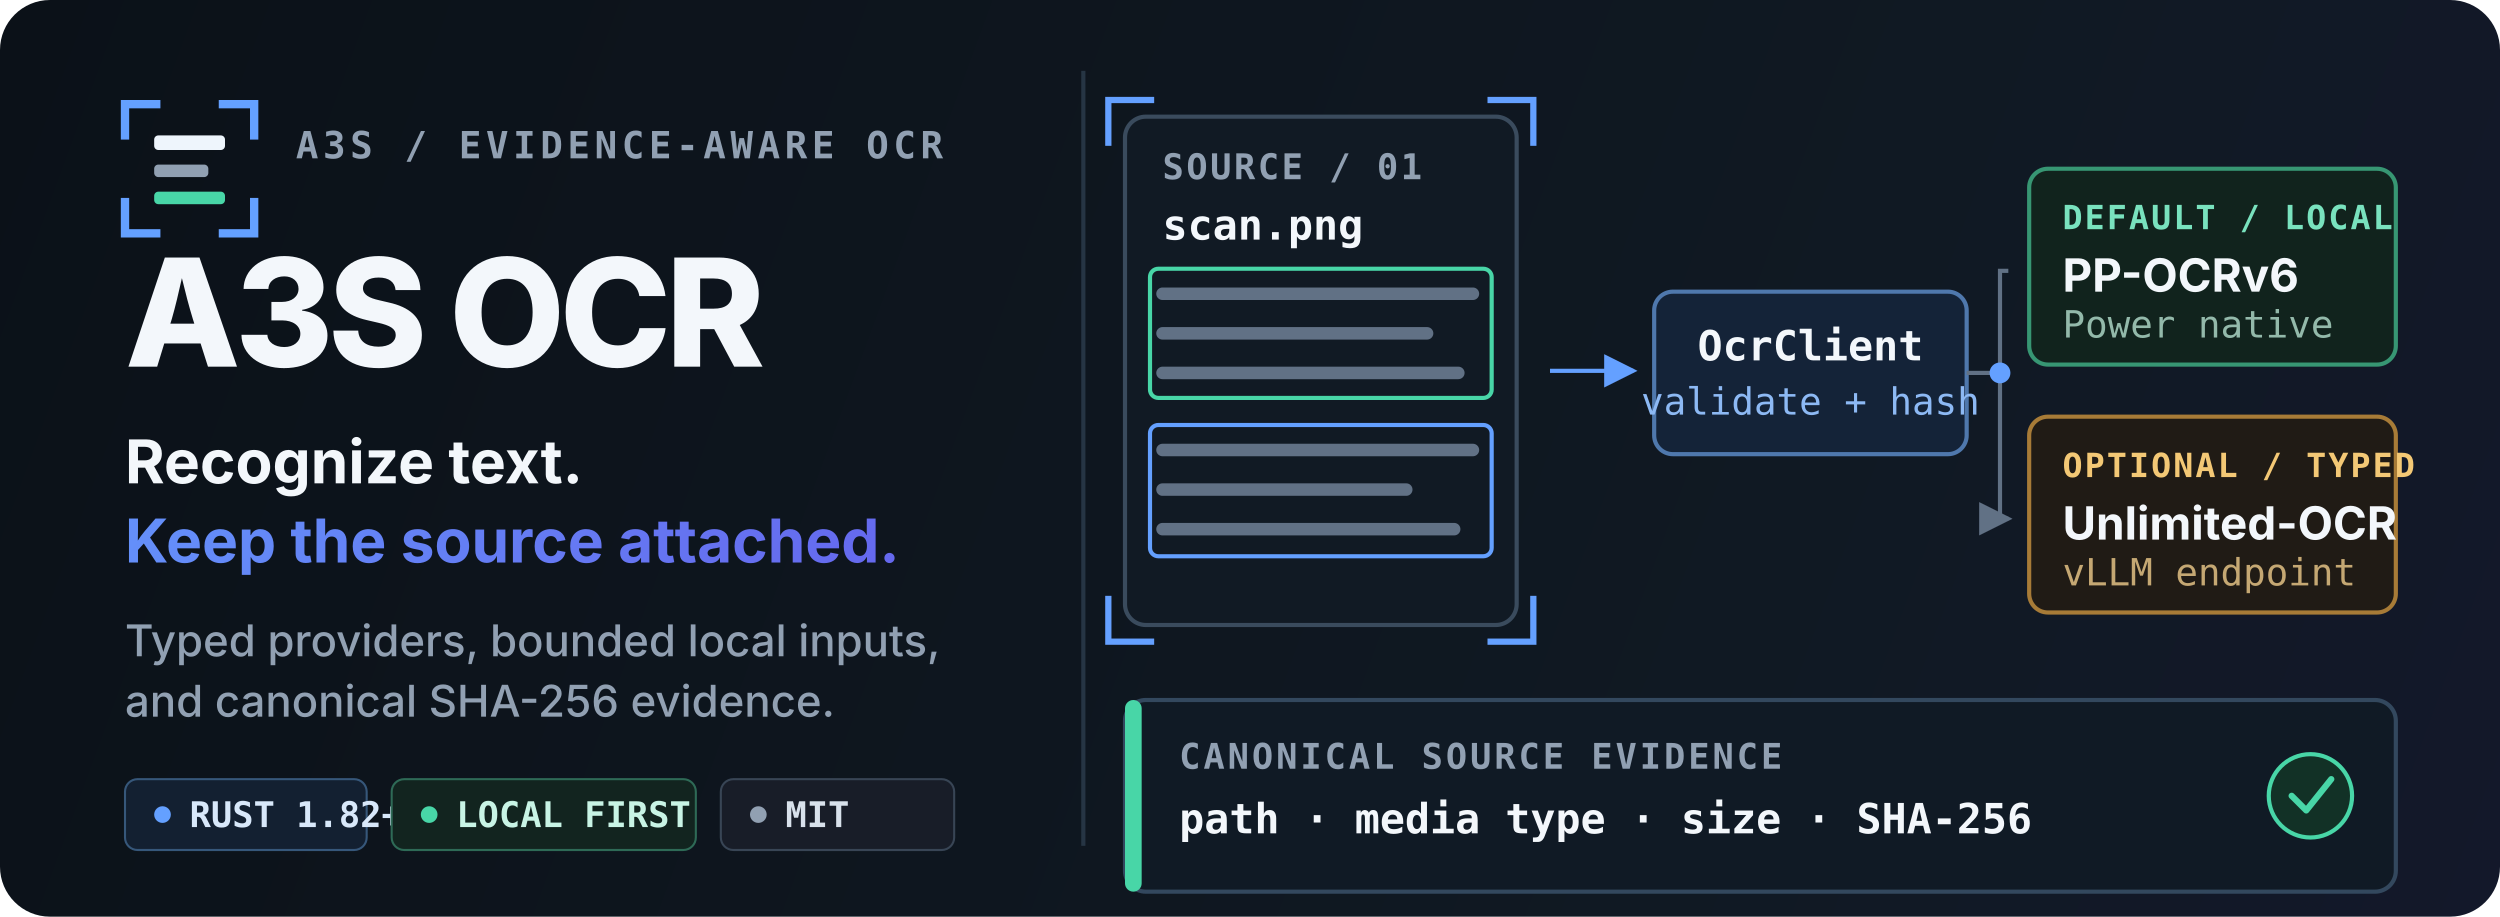
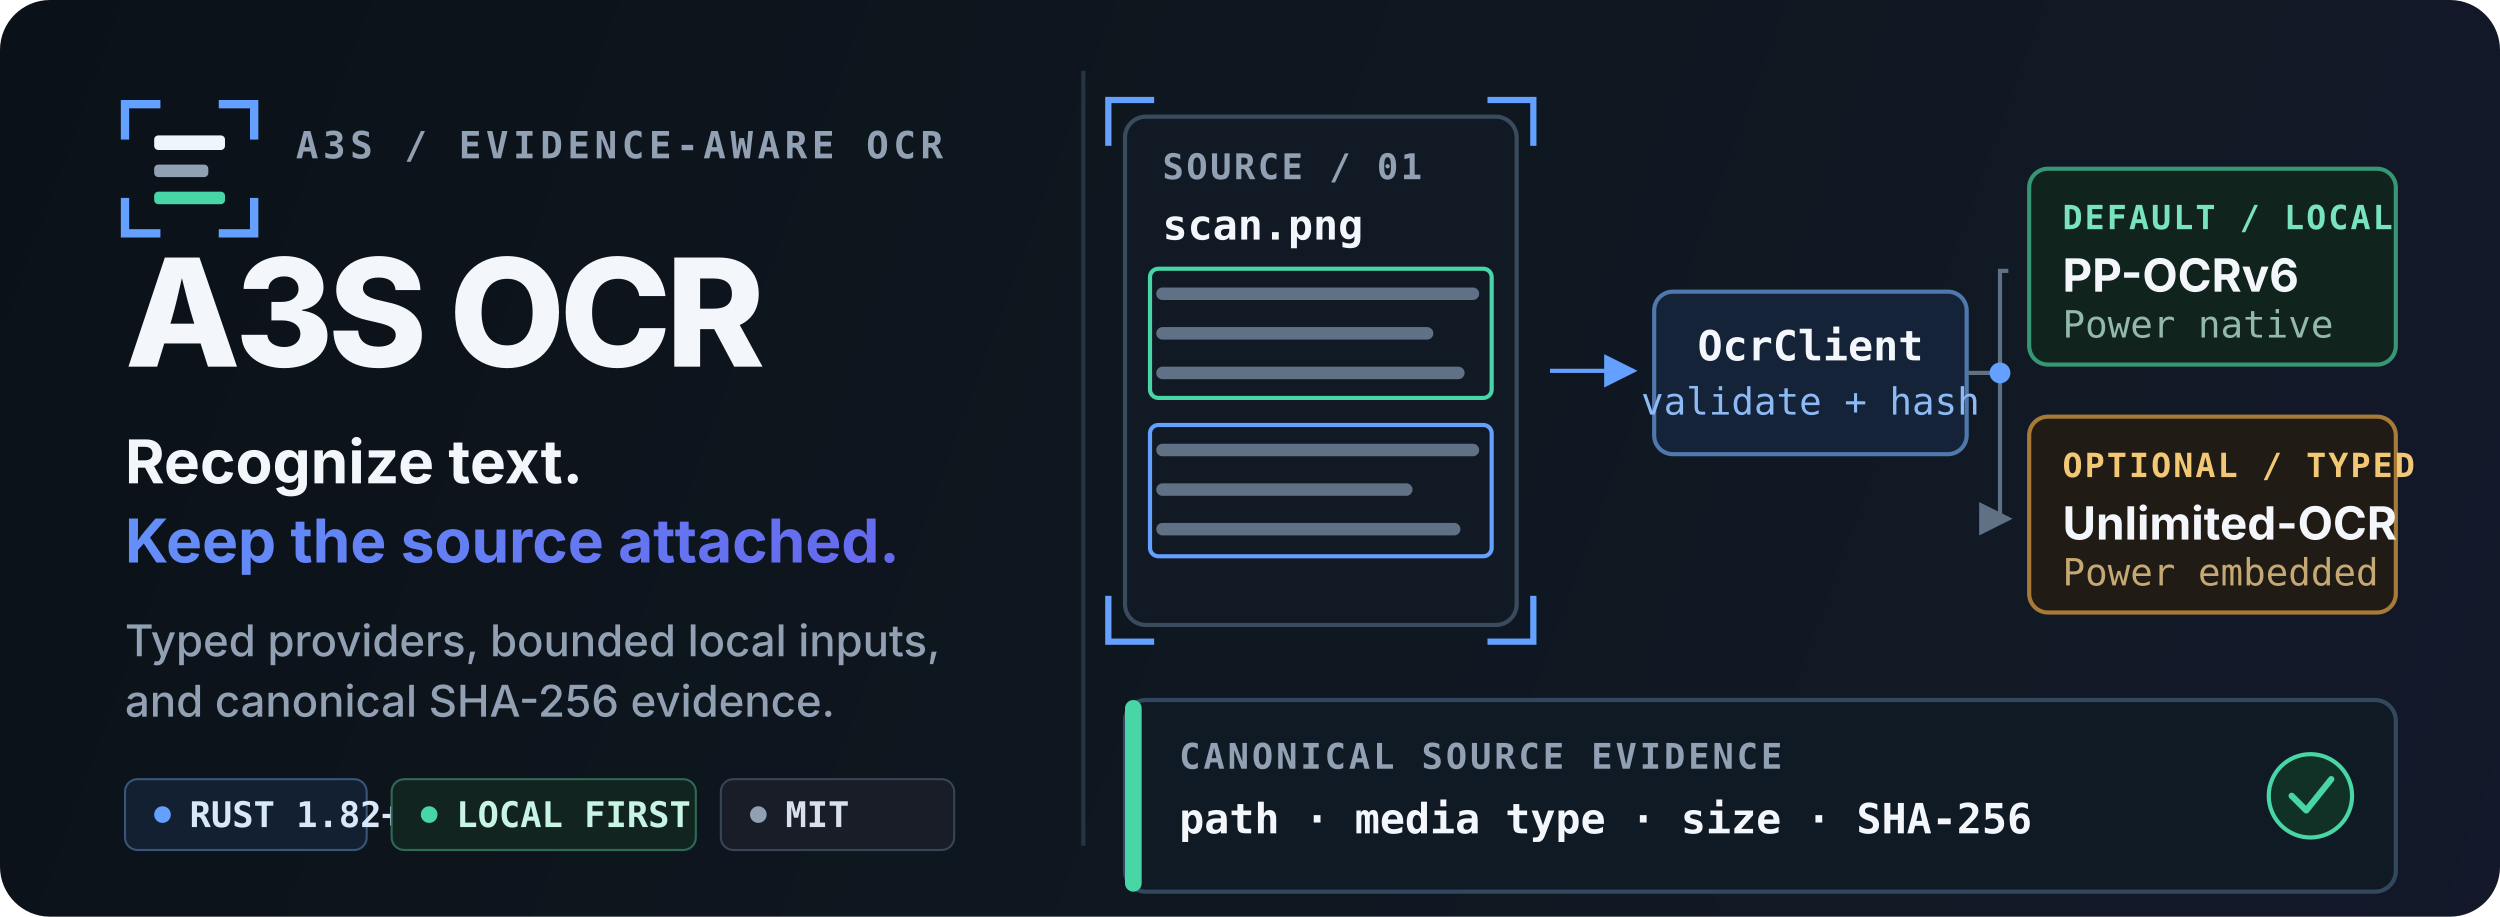
<svg xmlns="http://www.w3.org/2000/svg" width="1200" height="440" viewBox="0 0 1200 440" role="img" aria-labelledby="title desc">
  <defs>
    <linearGradient id="background" x1="0" y1="0" x2="1200" y2="440" gradientUnits="userSpaceOnUse">
      <stop stop-color="#0b1118" />
      <stop offset="0.7" stop-color="#101923" />
      <stop offset="1" stop-color="#13182a" />
    </linearGradient>
    <linearGradient id="brand" x1="60" y1="50" x2="500" y2="390" gradientUnits="userSpaceOnUse">
      <stop stop-color="#64a0ff" />
      <stop offset="1" stop-color="#6557e8" />
    </linearGradient>
    <marker id="arrow-blue" markerWidth="8" markerHeight="8" refX="7" refY="4" orient="auto">
      <path d="M0 0L8 4L0 8Z" fill="#64a0ff" />
    </marker>
    <marker id="arrow-muted" markerWidth="8" markerHeight="8" refX="7" refY="4" orient="auto">
      <path d="M0 0L8 4L0 8Z" fill="#617185" />
    </marker>
  </defs>
  <rect width="1200" height="440" rx="24" fill="url(#background)" />
  <path d="M520 34V406" stroke="#263544" stroke-width="2" />
  <g id="identity" font-family="-apple-system, BlinkMacSystemFont, 'Segoe UI', 'PingFang SC', sans-serif">
    <g transform="translate(60 50)" fill="none" stroke-linecap="square">
      <path d="M0 15V0H15M47 0H62V15M62 47V62H47M15 62H0V47" stroke="#64a0ff" stroke-width="4" />
      <rect x="14" y="15" width="34" height="7" rx="2" fill="#eef5fc" stroke="none" />
      <rect x="14" y="29" width="26" height="6" rx="2" fill="#91a0b2" stroke="none" />
      <rect x="14" y="42" width="34" height="6" rx="2" fill="#48d6a7" stroke="none" />
    </g>
    <text x="142" y="76" fill="#91a0b2" font-family="ui-monospace, SFMono-Regular, Menlo, monospace" font-size="18" font-weight="700" letter-spacing="2.2">A3S / EVIDENCE-AWARE OCR</text>
    <text x="60" y="176" fill="#f3f7fb" font-size="72" font-weight="760" letter-spacing="-2.6">A3S OCR</text>
    <text x="60" y="232" fill="#f3f7fb" font-size="29" font-weight="680">Recognize text.</text>
    <text x="60" y="270" fill="url(#brand)" font-size="29" font-weight="720">Keep the source attached.</text>
    <text x="60" y="315" fill="#91a0b2" font-size="21" font-weight="520">Typed providers, bounded local inputs,</text>
    <text x="60" y="344" fill="#91a0b2" font-size="21" font-weight="520">and canonical SHA-256 evidence.</text>
    <g transform="translate(60 374)" font-family="ui-monospace, SFMono-Regular, Menlo, monospace" font-size="17" font-weight="700">
      <rect width="116" height="34" rx="6" fill="#132031" stroke="#36577a" />
      <circle cx="18" cy="17" r="4" fill="#64a0ff" />
      <text x="31" y="23" fill="#d8e8fa">RUST 1.82+</text>
      <rect x="128" width="146" height="34" rx="6" fill="#12241f" stroke="#2e6a56" />
      <circle cx="146" cy="17" r="4" fill="#48d6a7" />
      <text x="159" y="23" fill="#c8f4e5">LOCAL FIRST</text>
      <rect x="286" width="112" height="34" rx="6" fill="#181d28" stroke="#384555" />
      <circle cx="304" cy="17" r="4" fill="#91a0b2" />
      <text x="317" y="23" fill="#d8e1eb">MIT</text>
    </g>
  </g>
  <g id="ocr-contract" transform="translate(540 38)" font-family="-apple-system, BlinkMacSystemFont, 'Segoe UI', 'PingFang SC', sans-serif">
    <g id="source-document">
      <rect x="0" y="18" width="188" height="244" rx="10" fill="#111a24" stroke="#3a4b5d" stroke-width="2" />
      <text x="18" y="48" fill="#91a0b2" font-family="ui-monospace, SFMono-Regular, Menlo, monospace" font-size="17" font-weight="700" letter-spacing="1.2">SOURCE / 01</text>
      <text x="18" y="77" fill="#f3f7fb" font-family="ui-monospace, SFMono-Regular, Menlo, monospace" font-size="20" font-weight="700">scan.png</text>
      <path d="M18 103H167M18 122H145M18 141H160M18 178H167M18 197H135M18 216H158" stroke="#617185" stroke-width="6" stroke-linecap="round" />
      <rect x="12" y="91" width="164" height="62" rx="4" fill="none" stroke="#48d6a7" stroke-width="2" />
      <rect x="12" y="166" width="164" height="63" rx="4" fill="none" stroke="#64a0ff" stroke-width="2" />
      <path d="M-8 32V10H14M174 10H196V32M196 248V270H174M14 270H-8V248" fill="none" stroke="#64a0ff" stroke-width="3" />
    </g>
    <path d="M204 140H244" stroke="#64a0ff" stroke-width="2" marker-end="url(#arrow-blue)" />
    <g id="client" transform="translate(254 102)">
      <rect width="150" height="78" rx="9" fill="#142338" stroke="#4f78ad" stroke-width="2" />
      <text x="75" y="33" text-anchor="middle" fill="#f3f7fb" font-family="ui-monospace, SFMono-Regular, Menlo, monospace" font-size="20" font-weight="700">OcrClient</text>
      <text x="75" y="59" text-anchor="middle" fill="#8db9f4" font-family="ui-monospace, SFMono-Regular, Menlo, monospace" font-size="18">validate + hash</text>
    </g>
    <path d="M404 141H420V92H424M420 141V211H424" fill="none" stroke="#617185" stroke-width="2" marker-end="url(#arrow-muted)" />
    <circle cx="420" cy="141" r="5" fill="#64a0ff" />
    <g id="providers" transform="translate(434 43)">
      <rect width="176" height="94" rx="9" fill="#11231d" stroke="#379673" stroke-width="2" />
      <text x="16" y="29" fill="#79e2be" font-family="ui-monospace, SFMono-Regular, Menlo, monospace" font-size="16" font-weight="700" letter-spacing="1">DEFAULT / LOCAL</text>
      <text x="16" y="59" fill="#f3f7fb" font-size="22" font-weight="720">PP-OCRv6</text>
      <text x="16" y="81" fill="#93b9aa" font-family="ui-monospace, SFMono-Regular, Menlo, monospace" font-size="18">Power native</text>
      <rect y="119" width="176" height="94" rx="9" fill="#201b15" stroke="#a77b37" stroke-width="2" />
      <text x="16" y="148" fill="#f3c875" font-family="ui-monospace, SFMono-Regular, Menlo, monospace" font-size="16" font-weight="700" letter-spacing="1">OPTIONAL / TYPED</text>
      <text x="16" y="178" fill="#f3f7fb" font-size="22" font-weight="720">Unlimited-OCR</text>
-       <text x="16" y="200" fill="#c5a873" font-family="ui-monospace, SFMono-Regular, Menlo, monospace" font-size="18">vLLM endpoint</text>
+       <text x="16" y="200" fill="#c5a873" font-family="ui-monospace, SFMono-Regular, Menlo, monospace" font-size="18">Power embedded</text>
    </g>
    <g id="evidence-ledger" transform="translate(0 298)">
      <rect width="610" height="92" rx="10" fill="#101a25" stroke="#33485e" stroke-width="2" />
      <rect x="0" y="0" width="8" height="92" rx="4" fill="#48d6a7" />
      <text x="26" y="33" fill="#91a0b2" font-family="ui-monospace, SFMono-Regular, Menlo, monospace" font-size="17" font-weight="700" letter-spacing="1.4">CANONICAL SOURCE EVIDENCE</text>
      <text x="26" y="64" fill="#f3f7fb" font-family="ui-monospace, SFMono-Regular, Menlo, monospace" font-size="20" font-weight="700">path · media type · size · SHA-256</text>
      <circle cx="569" cy="46" r="20" fill="#123126" stroke="#48d6a7" stroke-width="2" />
      <path d="M560 46L567 53L579 38" fill="none" stroke="#48d6a7" stroke-width="3" stroke-linecap="round" stroke-linejoin="round" />
    </g>
  </g>
</svg>
